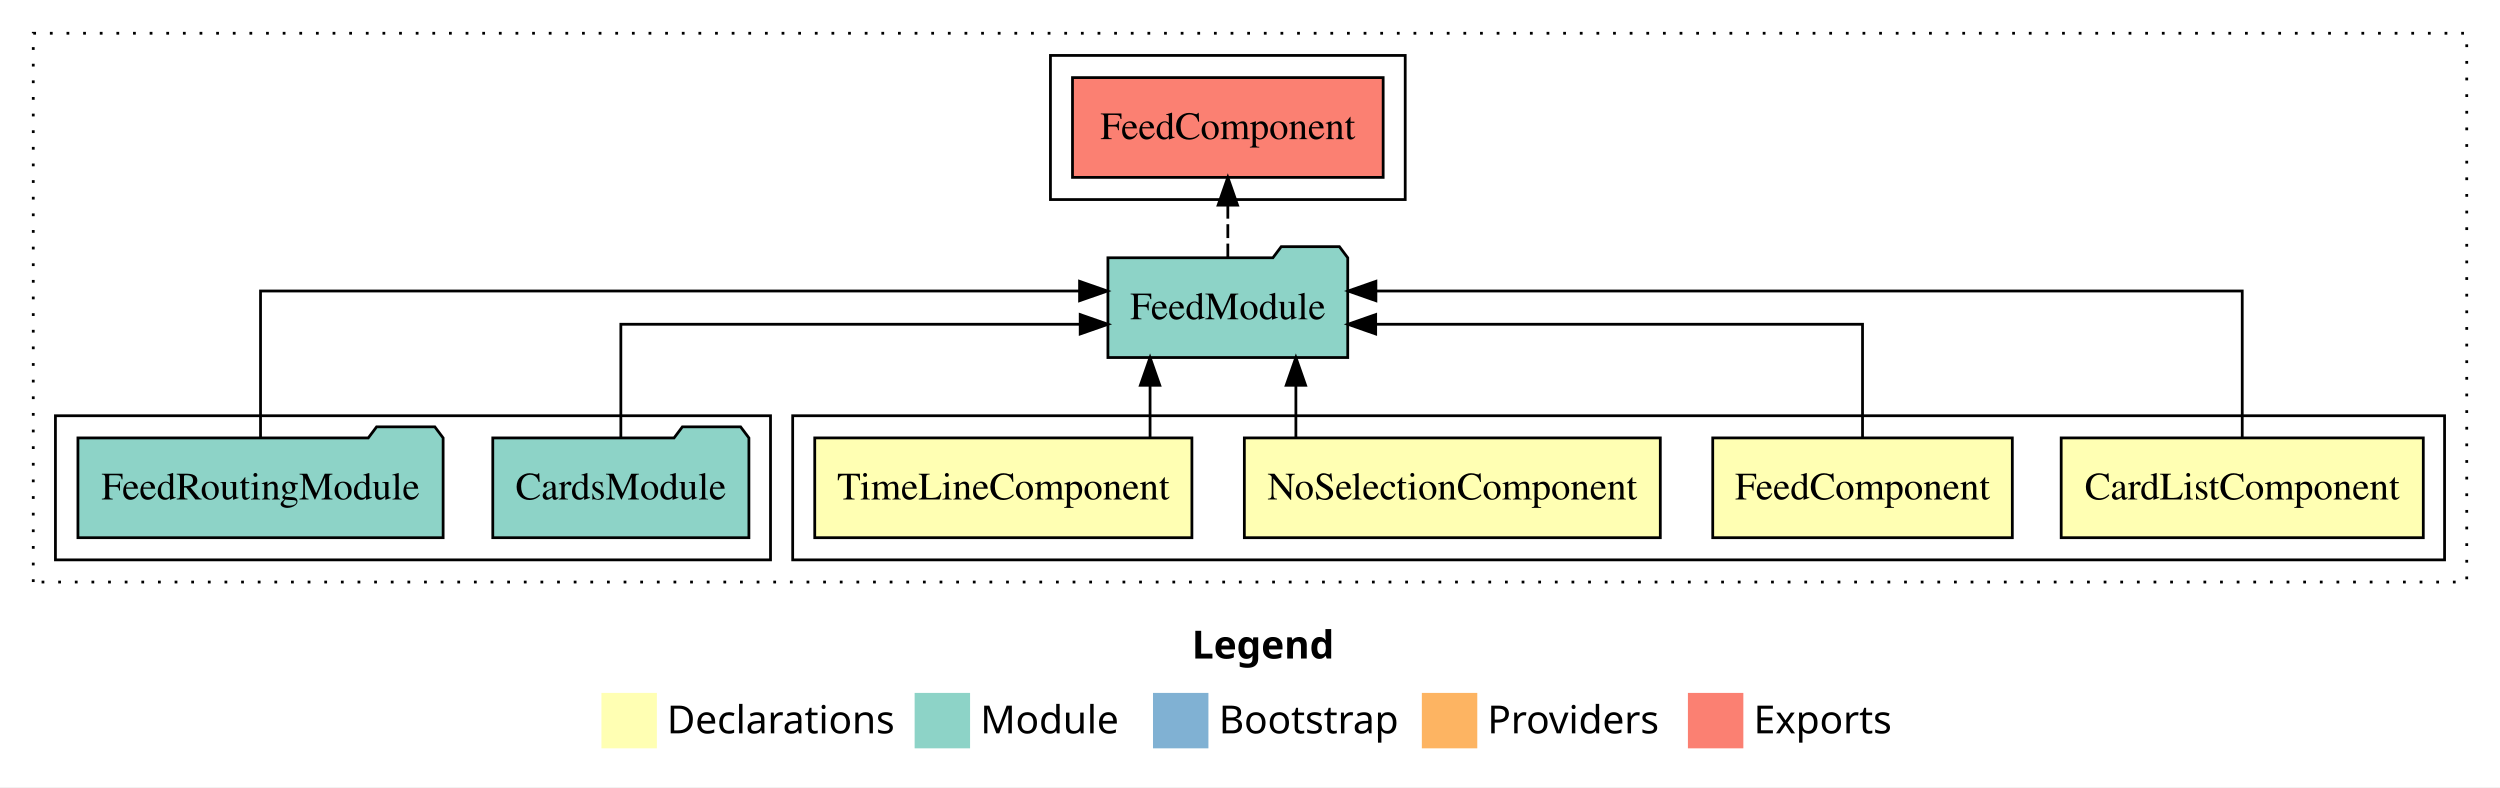
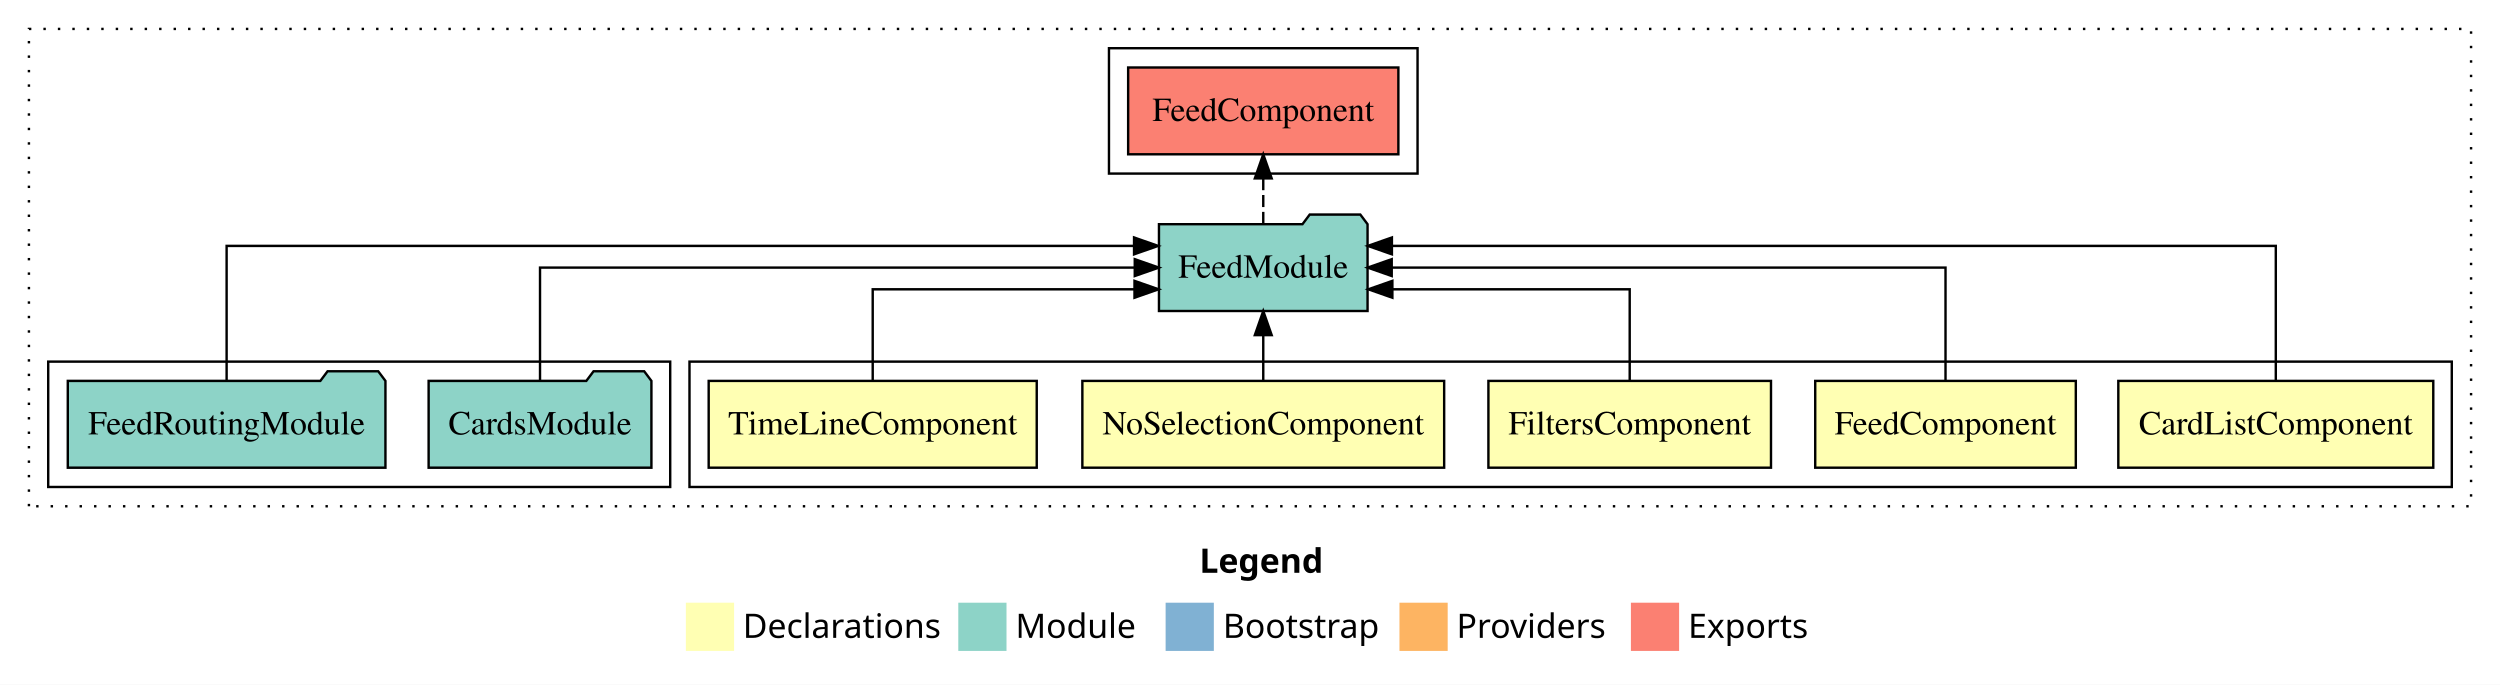
- <svg xmlns="http://www.w3.org/2000/svg" width="902pt" height="284pt" viewBox="0.00 0.00 902.00 284.00">
+ <svg xmlns="http://www.w3.org/2000/svg" width="1037pt" height="284pt" viewBox="0.00 0.00 1037.00 284.00">
  <g id="graph0" class="graph" transform="scale(1 1) rotate(0) translate(4 280)">
-     <polygon fill="#ffffff" stroke="transparent" points="-4,4 -4,-280 898,-280 898,4 -4,4" />
-     <text text-anchor="start" x="426.009" y="-42.4" font-family="sans-serif" font-weight="bold" font-size="14.00" fill="#000000">Legend</text>
-     <polygon fill="#ffffb3" stroke="transparent" points="213,-10 213,-30 233,-30 233,-10 213,-10" />
-     <text text-anchor="start" x="236.629" y="-15.4" font-family="sans-serif" font-size="14.00" fill="#000000">  Declarations</text>
-     <polygon fill="#8dd3c7" stroke="transparent" points="326,-10 326,-30 346,-30 346,-10 326,-10" />
-     <text text-anchor="start" x="349.725" y="-15.4" font-family="sans-serif" font-size="14.00" fill="#000000">  Module</text>
-     <polygon fill="#80b1d3" stroke="transparent" points="412,-10 412,-30 432,-30 432,-10 412,-10" />
-     <text text-anchor="start" x="435.781" y="-15.4" font-family="sans-serif" font-size="14.00" fill="#000000">  Bootstrap</text>
-     <polygon fill="#fdb462" stroke="transparent" points="509,-10 509,-30 529,-30 529,-10 509,-10" />
-     <text text-anchor="start" x="532.673" y="-15.4" font-family="sans-serif" font-size="14.00" fill="#000000">  Providers</text>
-     <polygon fill="#fb8072" stroke="transparent" points="605,-10 605,-30 625,-30 625,-10 605,-10" />
-     <text text-anchor="start" x="628.726" y="-15.4" font-family="sans-serif" font-size="14.00" fill="#000000">  Exports</text>
+     <polygon fill="#ffffff" stroke="transparent" points="-4,4 -4,-280 1033,-280 1033,4 -4,4" />
+     <text text-anchor="start" x="493.509" y="-42.4" font-family="sans-serif" font-weight="bold" font-size="14.00" fill="#000000">Legend</text>
+     <polygon fill="#ffffb3" stroke="transparent" points="280.5,-10 280.5,-30 300.5,-30 300.5,-10 280.5,-10" />
+     <text text-anchor="start" x="304.129" y="-15.4" font-family="sans-serif" font-size="14.00" fill="#000000">  Declarations</text>
+     <polygon fill="#8dd3c7" stroke="transparent" points="393.5,-10 393.5,-30 413.5,-30 413.5,-10 393.5,-10" />
+     <text text-anchor="start" x="417.225" y="-15.4" font-family="sans-serif" font-size="14.00" fill="#000000">  Module</text>
+     <polygon fill="#80b1d3" stroke="transparent" points="479.5,-10 479.5,-30 499.5,-30 499.5,-10 479.5,-10" />
+     <text text-anchor="start" x="503.281" y="-15.4" font-family="sans-serif" font-size="14.00" fill="#000000">  Bootstrap</text>
+     <polygon fill="#fdb462" stroke="transparent" points="576.5,-10 576.5,-30 596.5,-30 596.5,-10 576.5,-10" />
+     <text text-anchor="start" x="600.173" y="-15.4" font-family="sans-serif" font-size="14.00" fill="#000000">  Providers</text>
+     <polygon fill="#fb8072" stroke="transparent" points="672.5,-10 672.5,-30 692.5,-30 692.5,-10 672.5,-10" />
+     <text text-anchor="start" x="696.226" y="-15.4" font-family="sans-serif" font-size="14.00" fill="#000000">  Exports</text>
    <g id="clust1" class="cluster">
-       <polygon fill="none" stroke="#000000" stroke-dasharray="1,5" points="8,-70 8,-268 886,-268 886,-70 8,-70" />
+       <polygon fill="none" stroke="#000000" stroke-dasharray="1,5" points="8,-70 8,-268 1021,-268 1021,-70 8,-70" />
    </g>
    <g id="clust2" class="cluster">
-       <polygon fill="none" stroke="#000000" points="282,-78 282,-130 878,-130 878,-78 282,-78" />
+       <polygon fill="none" stroke="#000000" points="282,-78 282,-130 1013,-130 1013,-78 282,-78" />
    </g>
-     <g id="clust7" class="cluster">
+     <g id="clust8" class="cluster">
      <polygon fill="none" stroke="#000000" points="16,-78 16,-130 274,-130 274,-78 16,-78" />
    </g>
-     <g id="clust8" class="cluster">
-       <polygon fill="none" stroke="#000000" points="375,-208 375,-260 503,-260 503,-208 375,-208" />
+     <g id="clust9" class="cluster">
+       <polygon fill="none" stroke="#000000" points="456,-208 456,-260 584,-260 584,-208 456,-208" />
    </g>
    <g id="node1" class="node">
-       <polygon fill="#ffffb3" stroke="#000000" points="870.323,-122 739.677,-122 739.677,-86 870.323,-86 870.323,-122" />
-       <text text-anchor="middle" x="805" y="-99.8" font-family="Times,serif" font-size="14.00" fill="#000000">CardListComponent</text>
+       <polygon fill="#ffffb3" stroke="#000000" points="1005.323,-122 874.677,-122 874.677,-86 1005.323,-86 1005.323,-122" />
+       <text text-anchor="middle" x="940" y="-99.8" font-family="Times,serif" font-size="14.00" fill="#000000">CardListComponent</text>
    </g>
-     <g id="node5" class="node">
-       <polygon fill="#8dd3c7" stroke="#000000" points="482.262,-187 479.262,-191 458.262,-191 455.262,-187 395.738,-187 395.738,-151 482.262,-151 482.262,-187" />
-       <text text-anchor="middle" x="439" y="-164.8" font-family="Times,serif" font-size="14.00" fill="#000000">FeedModule</text>
+     <g id="node6" class="node">
+       <polygon fill="#8dd3c7" stroke="#000000" points="563.262,-187 560.262,-191 539.262,-191 536.262,-187 476.738,-187 476.738,-151 563.262,-151 563.262,-187" />
+       <text text-anchor="middle" x="520" y="-164.8" font-family="Times,serif" font-size="14.00" fill="#000000">FeedModule</text>
    </g>
    <g id="edge1" class="edge">
-       <path fill="none" stroke="#000000" d="M805,-122.284C805,-143.321 805,-175 805,-175 805,-175 492.422,-175 492.422,-175" />
-       <polygon fill="#000000" stroke="#000000" points="492.422,-171.5 482.422,-175 492.422,-178.5 492.422,-171.5" />
+       <path fill="none" stroke="#000000" d="M940,-122.292C940,-144.206 940,-178 940,-178 940,-178 573.365,-178 573.365,-178" />
+       <polygon fill="#000000" stroke="#000000" points="573.365,-174.5 563.365,-178 573.365,-181.5 573.365,-174.5" />
    </g>
    <g id="node2" class="node">
-       <polygon fill="#ffffb3" stroke="#000000" points="722.045,-122 613.955,-122 613.955,-86 722.045,-86 722.045,-122" />
-       <text text-anchor="middle" x="668" y="-99.8" font-family="Times,serif" font-size="14.00" fill="#000000">FeedComponent</text>
+       <polygon fill="#ffffb3" stroke="#000000" points="857.045,-122 748.955,-122 748.955,-86 857.045,-86 857.045,-122" />
+       <text text-anchor="middle" x="803" y="-99.8" font-family="Times,serif" font-size="14.00" fill="#000000">FeedComponent</text>
    </g>
    <g id="edge2" class="edge">
-       <path fill="none" stroke="#000000" d="M668,-122.022C668,-139.373 668,-163 668,-163 668,-163 492.342,-163 492.342,-163" />
-       <polygon fill="#000000" stroke="#000000" points="492.342,-159.5 482.342,-163 492.342,-166.5 492.342,-159.5" />
+       <path fill="none" stroke="#000000" d="M803,-122.106C803,-141.339 803,-169 803,-169 803,-169 573.29,-169 573.29,-169" />
+       <polygon fill="#000000" stroke="#000000" points="573.29,-165.5 563.29,-169 573.29,-172.5 573.29,-165.5" />
    </g>
    <g id="node3" class="node">
+       <polygon fill="#ffffb3" stroke="#000000" points="730.607,-122 613.393,-122 613.393,-86 730.607,-86 730.607,-122" />
+       <text text-anchor="middle" x="672" y="-99.8" font-family="Times,serif" font-size="14.00" fill="#000000">FiltersComponent</text>
+     </g>
+     <g id="edge3" class="edge">
+       <path fill="none" stroke="#000000" d="M672,-122.027C672,-138.398 672,-160 672,-160 672,-160 573.557,-160 573.557,-160" />
+       <polygon fill="#000000" stroke="#000000" points="573.557,-156.5 563.557,-160 573.557,-163.5 573.557,-156.5" />
+     </g>
+     <g id="node4" class="node">
      <polygon fill="#ffffb3" stroke="#000000" points="595.038,-122 444.962,-122 444.962,-86 595.038,-86 595.038,-122" />
      <text text-anchor="middle" x="520" y="-99.8" font-family="Times,serif" font-size="14.00" fill="#000000">NoSelectionComponent</text>
    </g>
-     <g id="edge3" class="edge">
-       <path fill="none" stroke="#000000" d="M463.556,-122.106C463.556,-122.106 463.556,-140.991 463.556,-140.991" />
-       <polygon fill="#000000" stroke="#000000" points="460.056,-140.991 463.556,-150.991 467.056,-140.991 460.056,-140.991" />
+     <g id="edge4" class="edge">
+       <path fill="none" stroke="#000000" d="M520,-122.106C520,-122.106 520,-140.991 520,-140.991" />
+       <polygon fill="#000000" stroke="#000000" points="516.5,-140.991 520,-150.991 523.5,-140.991 516.5,-140.991" />
    </g>
-     <g id="node4" class="node">
+     <g id="node5" class="node">
      <polygon fill="#ffffb3" stroke="#000000" points="426.039,-122 289.961,-122 289.961,-86 426.039,-86 426.039,-122" />
      <text text-anchor="middle" x="358" y="-99.8" font-family="Times,serif" font-size="14.00" fill="#000000">TimeLineComponent</text>
    </g>
-     <g id="edge4" class="edge">
-       <path fill="none" stroke="#000000" d="M410.944,-122.106C410.944,-122.106 410.944,-140.991 410.944,-140.991" />
-       <polygon fill="#000000" stroke="#000000" points="407.444,-140.991 410.944,-150.991 414.444,-140.991 407.444,-140.991" />
+     <g id="edge5" class="edge">
+       <path fill="none" stroke="#000000" d="M358,-122.027C358,-138.398 358,-160 358,-160 358,-160 466.587,-160 466.587,-160" />
+       <polygon fill="#000000" stroke="#000000" points="466.587,-163.5 476.587,-160 466.587,-156.5 466.587,-163.5" />
    </g>
-     <g id="node8" class="node">
-       <polygon fill="#fb8072" stroke="#000000" points="495.044,-252 382.956,-252 382.956,-216 495.044,-216 495.044,-252" />
-       <text text-anchor="middle" x="439" y="-229.8" font-family="Times,serif" font-size="14.00" fill="#000000">FeedComponent </text>
+     <g id="node9" class="node">
+       <polygon fill="#fb8072" stroke="#000000" points="576.044,-252 463.956,-252 463.956,-216 576.044,-216 576.044,-252" />
+       <text text-anchor="middle" x="520" y="-229.8" font-family="Times,serif" font-size="14.00" fill="#000000">FeedComponent </text>
    </g>
-     <g id="edge7" class="edge">
-       <path fill="none" stroke="#000000" stroke-dasharray="5,2" d="M439,-187.106C439,-187.106 439,-205.991 439,-205.991" />
-       <polygon fill="#000000" stroke="#000000" points="435.5,-205.991 439,-215.991 442.5,-205.991 435.5,-205.991" />
+     <g id="edge8" class="edge">
+       <path fill="none" stroke="#000000" stroke-dasharray="5,2" d="M520,-187.106C520,-187.106 520,-205.991 520,-205.991" />
+       <polygon fill="#000000" stroke="#000000" points="516.5,-205.991 520,-215.991 523.5,-205.991 516.5,-205.991" />
    </g>
-     <g id="node6" class="node">
+     <g id="node7" class="node">
      <polygon fill="#8dd3c7" stroke="#000000" points="266.206,-122 263.206,-126 242.206,-126 239.206,-122 173.794,-122 173.794,-86 266.206,-86 266.206,-122" />
      <text text-anchor="middle" x="220" y="-99.8" font-family="Times,serif" font-size="14.00" fill="#000000">CardsModule</text>
    </g>
-     <g id="edge5" class="edge">
-       <path fill="none" stroke="#000000" d="M220,-122.022C220,-139.373 220,-163 220,-163 220,-163 385.733,-163 385.733,-163" />
-       <polygon fill="#000000" stroke="#000000" points="385.733,-166.5 395.733,-163 385.733,-159.5 385.733,-166.5" />
+     <g id="edge6" class="edge">
+       <path fill="none" stroke="#000000" d="M220,-122.106C220,-141.339 220,-169 220,-169 220,-169 466.698,-169 466.698,-169" />
+       <polygon fill="#000000" stroke="#000000" points="466.698,-172.5 476.698,-169 466.698,-165.5 466.698,-172.5" />
    </g>
-     <g id="node7" class="node">
+     <g id="node8" class="node">
      <polygon fill="#8dd3c7" stroke="#000000" points="155.88,-122 152.88,-126 131.88,-126 128.88,-122 24.12,-122 24.12,-86 155.88,-86 155.88,-122" />
      <text text-anchor="middle" x="90" y="-99.8" font-family="Times,serif" font-size="14.00" fill="#000000">FeedRoutingModule</text>
    </g>
-     <g id="edge6" class="edge">
-       <path fill="none" stroke="#000000" d="M90,-122.284C90,-143.321 90,-175 90,-175 90,-175 385.505,-175 385.505,-175" />
-       <polygon fill="#000000" stroke="#000000" points="385.505,-178.5 395.505,-175 385.505,-171.5 385.505,-178.5" />
+     <g id="edge7" class="edge">
+       <path fill="none" stroke="#000000" d="M90,-122.292C90,-144.206 90,-178 90,-178 90,-178 466.403,-178 466.403,-178" />
+       <polygon fill="#000000" stroke="#000000" points="466.403,-181.5 476.403,-178 466.403,-174.5 466.403,-181.5" />
    </g>
  </g>
</svg>
